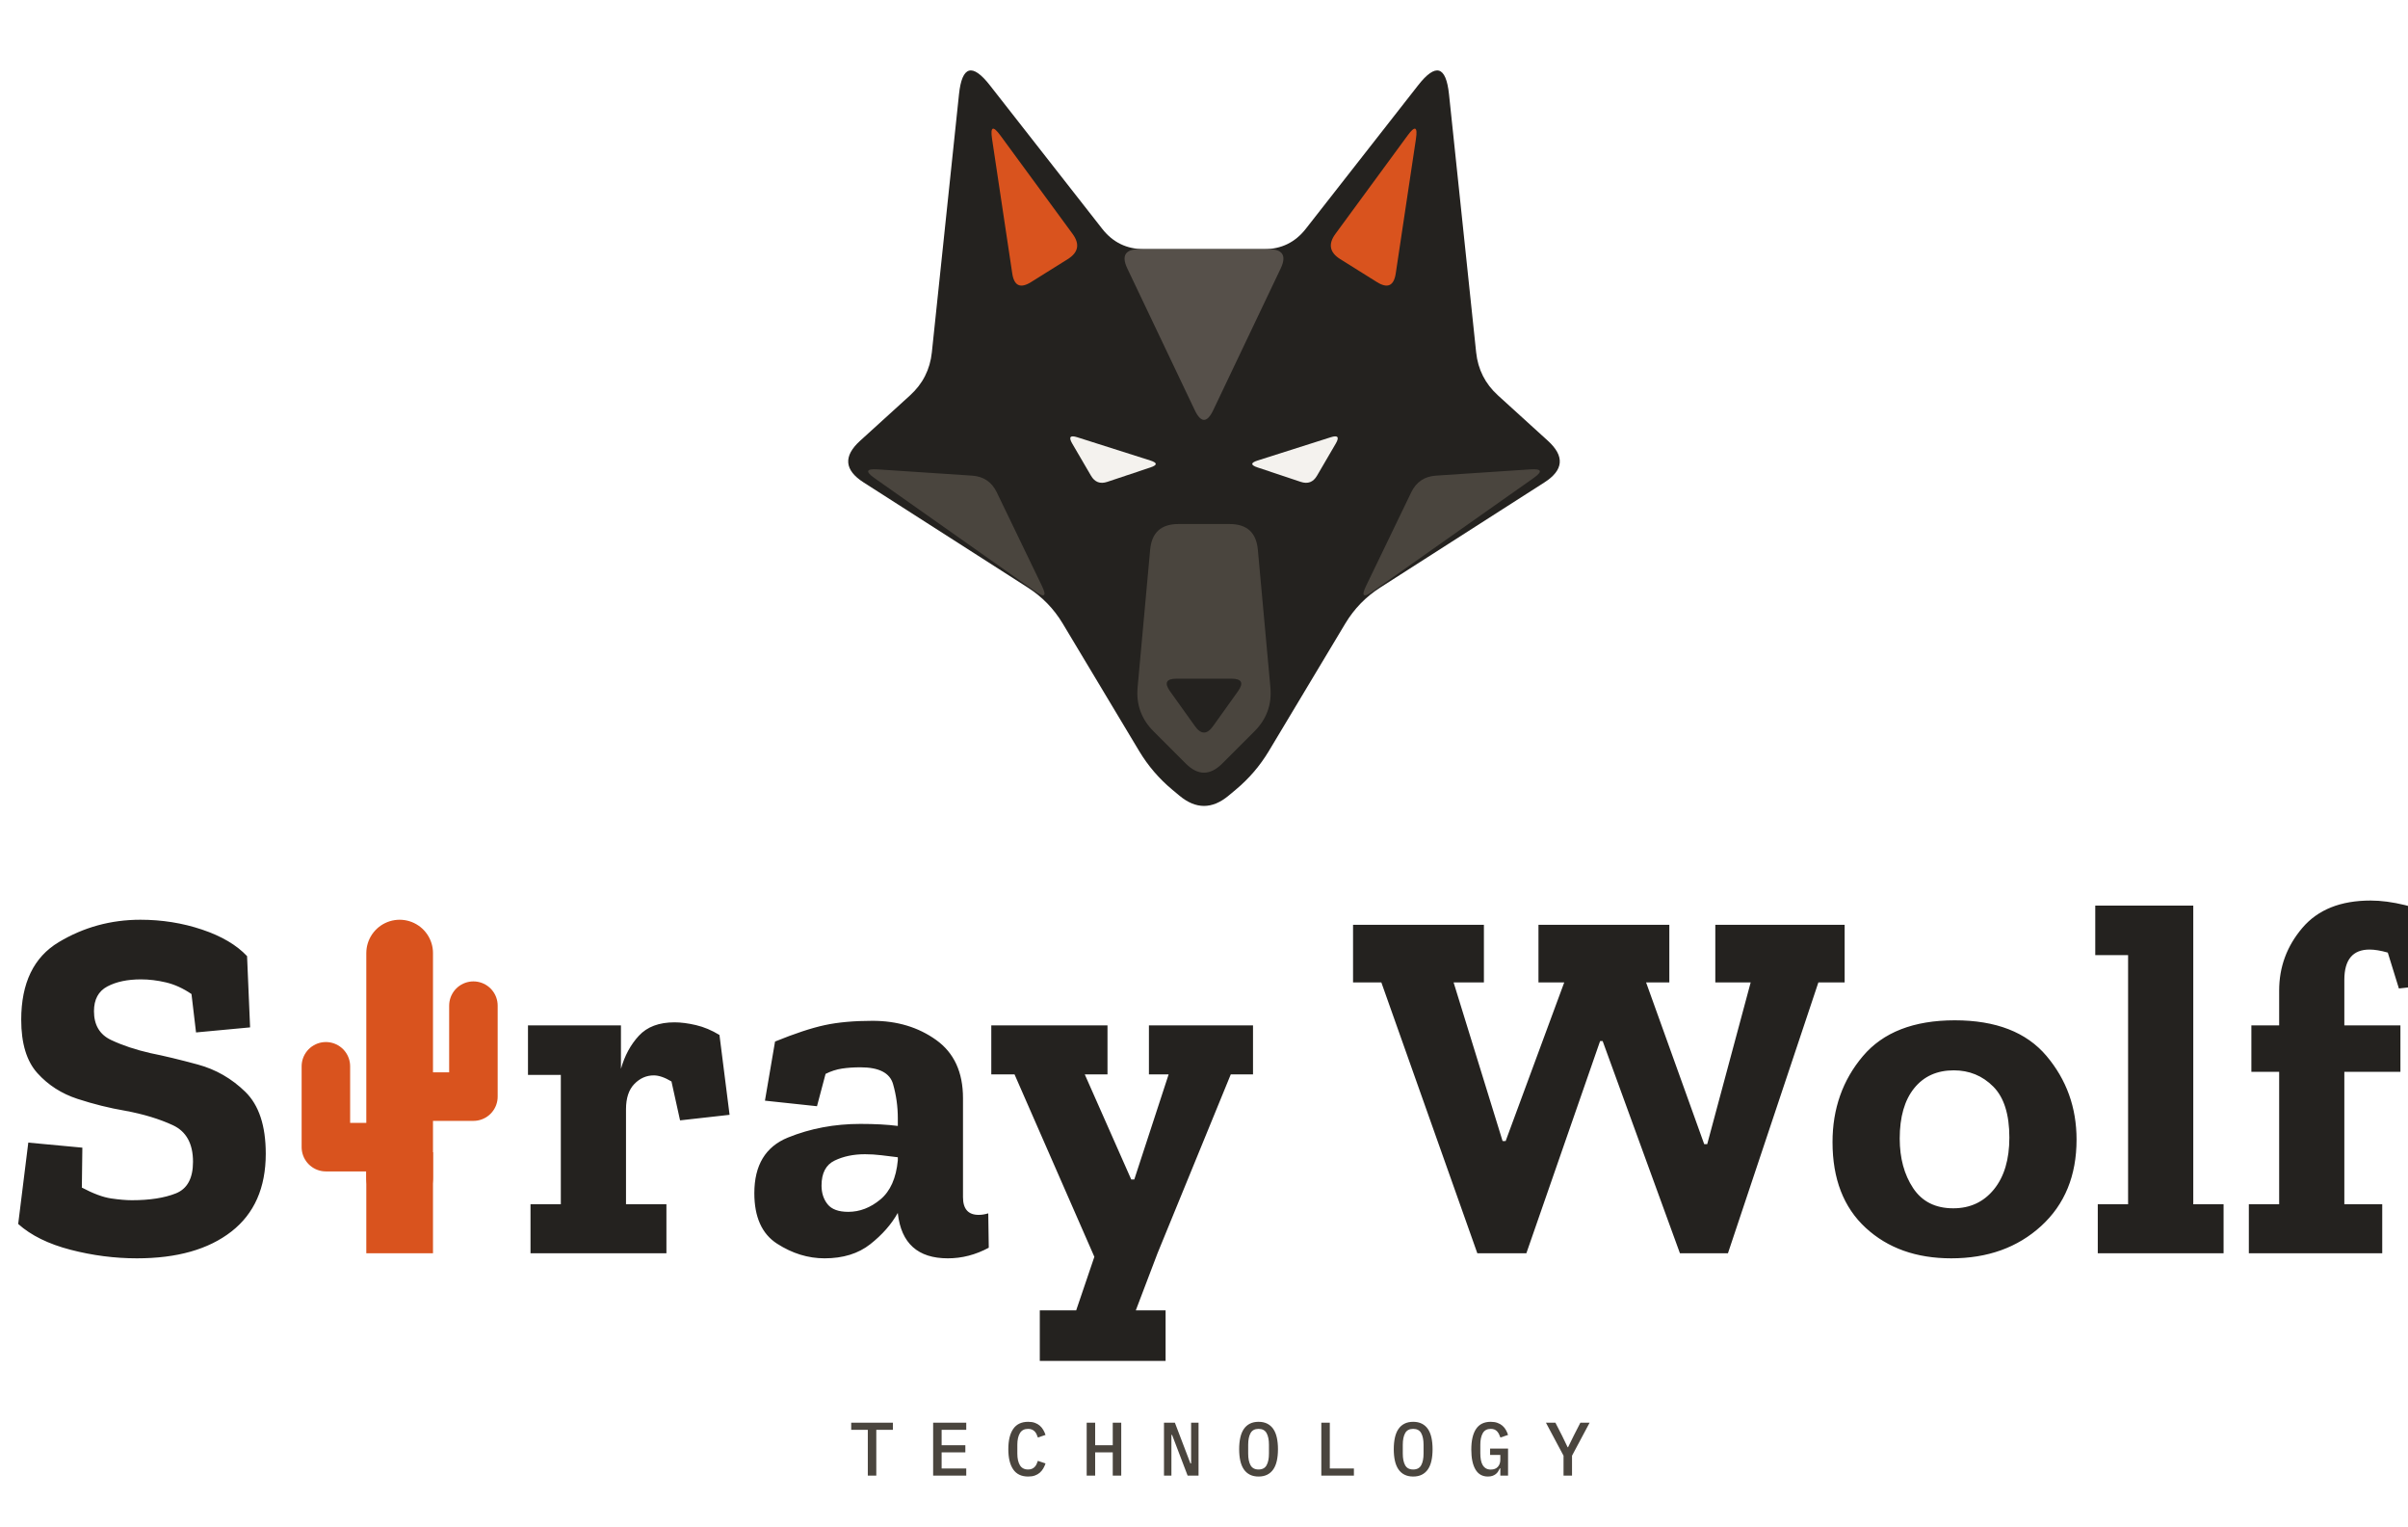
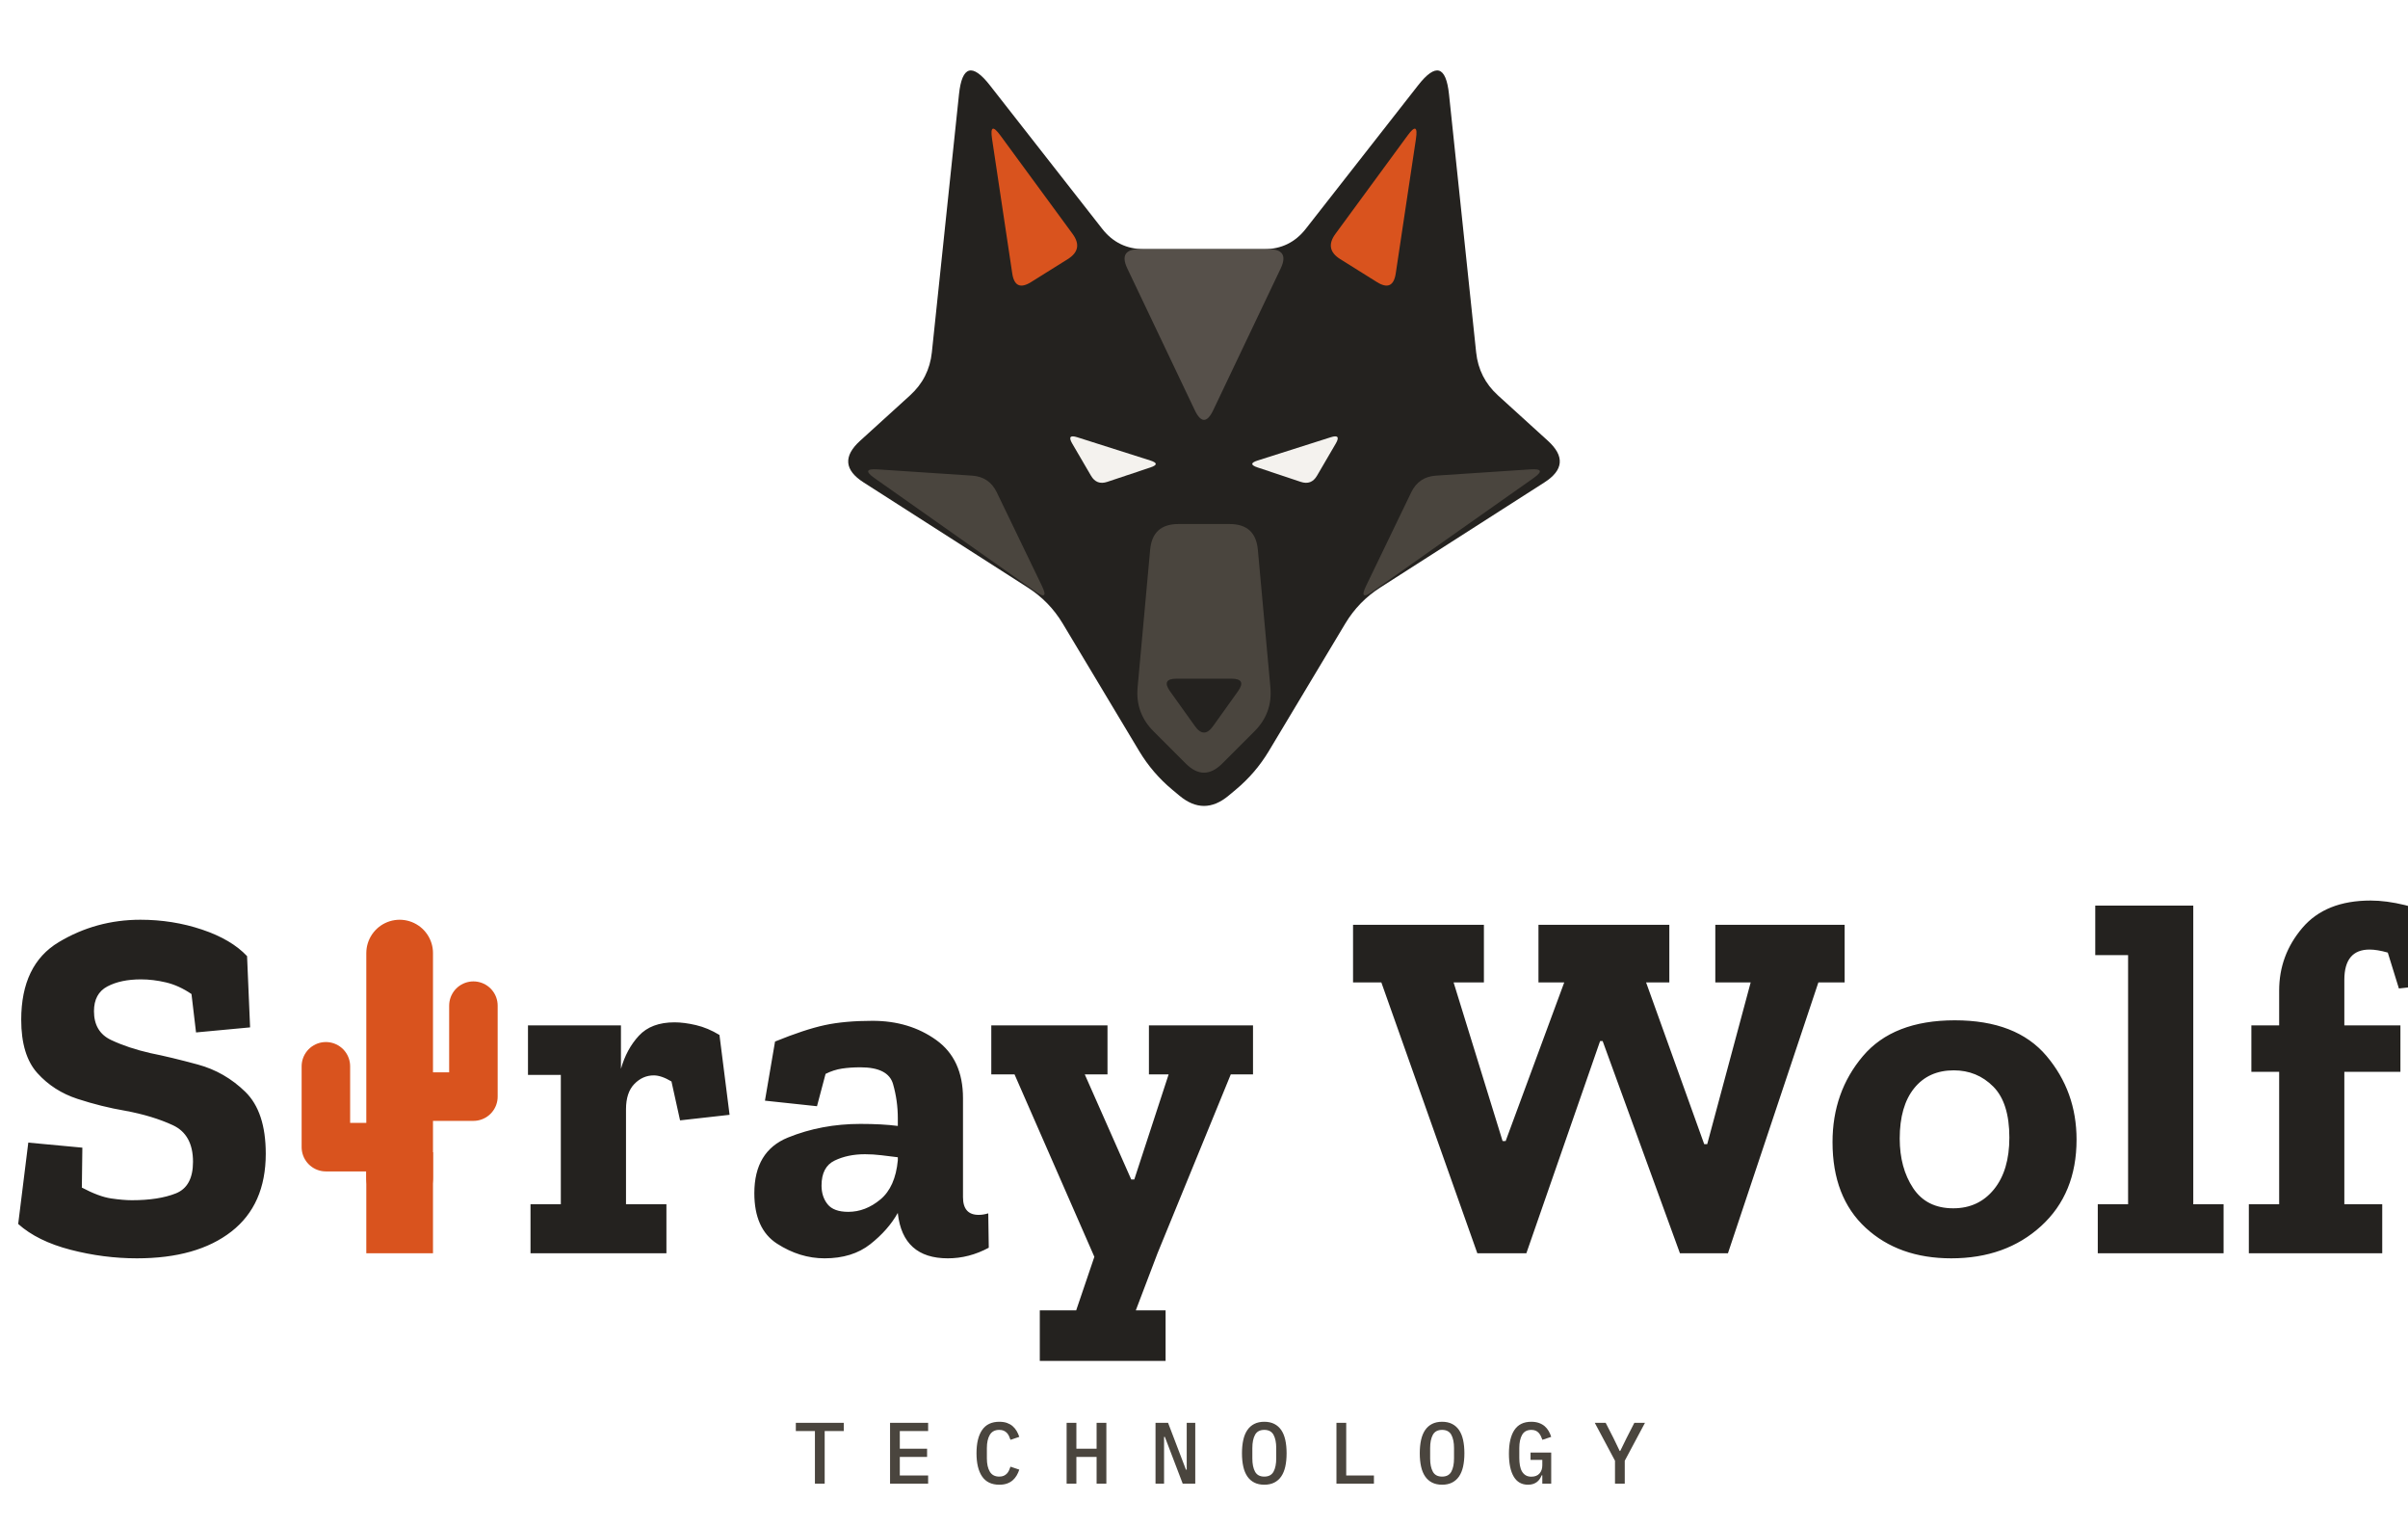
<svg xmlns="http://www.w3.org/2000/svg" viewBox="0 0 476.6 302">
  <g transform="translate(153.3,0) scale(0.85)">
    <path fill="#24221F" d="M50.16 19.88 L76.30 53.27 Q80.00 58.00 86.00 58.00 L114.00 58.00 Q120.00 58.00 123.70 53.27 L149.84 19.88 Q156.00 12.00 157.05 21.95 L163.37 82.03 Q164.00 88.00 168.44 92.04 L180.08 102.62 Q186.00 108.00 179.26 112.31 L141.05 136.77 Q136.00 140.00 132.91 145.14 L115.09 174.86 Q112.00 180.00 107.39 183.84 L105.71 185.24 Q100.00 190.00 94.29 185.24 L92.61 183.84 Q88.00 180.00 84.91 174.86 L67.09 145.14 Q64.00 140.00 58.95 136.77 L20.74 112.31 Q14.00 108.00 19.92 102.62 L31.56 92.04 Q36.00 88.00 36.63 82.03 L42.95 21.95 Q44.00 12.00 50.16 19.88Z" />
    <path fill="#D9531E" d="M52.60 31.55 L69.40 54.45 Q72.00 58.00 68.27 60.33 L59.73 65.67 Q56.00 68.00 55.35 63.65 L50.65 32.35 Q50.00 28.00 52.60 31.55Z" />
    <path fill="#D9531E" d="M147.40 31.55 L130.60 54.45 Q128.00 58.00 131.73 60.33 L140.27 65.67 Q144.00 68.00 144.65 63.65 L149.35 32.35 Q150.00 28.00 147.40 31.55Z" />
    <path fill="#56504A" d="M85.00 58.00 L115.00 58.00 Q120.00 58.00 117.85 62.51 L102.15 95.49 Q100.00 100.00 97.85 95.49 L82.15 62.51 Q80.00 58.00 85.00 58.00Z" />
    <path fill="#4A453E" d="M23.27 111.30 L60.73 137.70 Q64.00 140.00 62.26 136.40 L51.74 114.60 Q50.00 111.00 46.01 110.73 L23.99 109.27 Q20.00 109.00 23.27 111.30Z" />
    <path fill="#4A453E" d="M176.73 111.30 L139.27 137.70 Q136.00 140.00 137.74 136.40 L148.26 114.60 Q150.00 111.00 153.99 110.73 L176.01 109.27 Q180.00 109.00 176.73 111.30Z" />
    <path fill="#4A453E" d="M94.00 122.00 L106.00 122.00 Q112.00 122.00 112.54 127.98 L115.46 160.02 Q116.00 166.00 111.76 170.24 L104.24 177.76 Q100.00 182.00 95.76 177.76 L88.24 170.24 Q84.00 166.00 84.54 160.02 L87.46 127.98 Q88.00 122.00 94.00 122.00Z" />
    <path fill="#F4F2EE" d="M70.48 101.79 L87.52 107.21 Q90.00 108.00 87.53 108.82 L77.47 112.18 Q75.00 113.00 73.69 110.75 L69.31 103.25 Q68.00 101.00 70.48 101.79Z" />
    <path fill="#F4F2EE" d="M129.52 101.79 L112.48 107.21 Q110.00 108.00 112.47 108.82 L122.53 112.18 Q125.00 113.00 126.31 110.75 L130.69 103.25 Q132.00 101.00 129.52 101.79Z" />
    <path fill="#24221F" d="M93.60 158.00 L106.40 158.00 Q110.00 158.00 107.91 160.93 L102.09 169.07 Q100.00 172.00 97.91 169.07 L92.09 160.93 Q90.00 158.00 93.60 158.00Z" />
  </g>
  <path fill="#24221F" d="M52.6 228.3Q52.6 238.4 45.8 243.7Q39.0 249.0 27.1 249.0Q20.5 249.0 13.95 247.3Q7.4 245.6 3.6 242.2L5.6 226.1L16.3 227.1L16.2 235.0Q19.6 236.8 22.0 237.15Q24.4 237.5 26.1 237.5Q31.4 237.5 34.8 236.15Q38.2 234.8 38.2 229.9Q38.2 224.5 34.2 222.65Q30.2 220.8 24.8 219.8Q20.1 219.0 15.35 217.45Q10.6 215.9 7.4 212.35Q4.2 208.8 4.2 201.8Q4.2 190.9 11.6 186.45Q19.0 182.0 27.8 182.0Q34.2 182.0 40.0 183.95Q45.8 185.9 48.9 189.2L49.5 203.3L38.8 204.3L37.9 196.7Q35.4 195.0 32.85 194.4Q30.3 193.8 27.9 193.8Q23.9 193.8 21.25 195.2Q18.6 196.6 18.6 200.1Q18.6 204.2 22.0 205.8Q25.4 207.4 29.8 208.4Q33.8 209.2 39.15 210.65Q44.5 212.1 48.55 216.05Q52.6 220.0 52.6 228.3Z M133.5 202.3Q135.4 202.3 137.75 202.85Q140.1 203.4 142.4 204.8L144.4 220.6L134.6 221.7L132.9 214.0Q130.9 212.8 129.4 212.8Q127.2 212.8 125.55 214.5Q123.9 216.2 123.9 219.5V238.3H131.9V248.0H105.0V238.3H111.0V212.7H104.5V202.9H122.9V211.5Q124.0 207.6 126.45 204.95Q128.9 202.3 133.5 202.3Z M153.4 206.1Q159.3 203.7 163.25 202.85Q167.2 202.0 172.7 202.0Q180.0 202.0 185.3 205.8Q190.6 209.6 190.6 217.3V236.9Q190.6 240.4 193.7 240.4Q194.6 240.4 195.6 240.1L195.7 246.9Q191.8 249.0 187.6 249.0Q178.7 249.0 177.7 240.1V240.0Q175.8 243.4 172.25 246.2Q168.7 249.0 163.2 249.0Q158.3 249.0 153.8 246.1Q149.3 243.2 149.3 236.1Q149.3 227.8 155.95 225.1Q162.6 222.4 170.3 222.4Q174.6 222.4 177.7 222.8V221.3Q177.7 217.8 176.75 214.5Q175.8 211.2 170.3 211.2Q168.3 211.2 166.65 211.45Q165.0 211.7 163.4 212.5L161.7 218.9L151.4 217.8ZM177.7 229.6V229.0Q176.1 228.8 174.45 228.6Q172.8 228.4 171.2 228.4Q167.8 228.4 165.2 229.65Q162.6 230.9 162.6 234.6Q162.6 236.8 163.8 238.3Q165.0 239.8 167.9 239.8Q171.3 239.8 174.25 237.35Q177.2 234.9 177.7 229.6Z M248.0 212.6H243.6L229.1 248.0L224.8 259.3H230.7V269.3H205.8V259.3H213.0L216.6 248.7L200.8 212.6H196.2V202.9H219.2V212.6H214.7L223.9 233.4H224.5L231.3 212.6H227.4V202.9H248.0Z M365.1 194.4H359.9L342.0 248.0H332.5L317.2 206.0H316.7L302.1 248.0H292.4L273.4 194.4H267.8V183.0H293.7V194.4H287.7L297.4 225.8H298.0L309.6 194.4H304.5V183.0H330.4V194.4H325.8L337.3 226.4H337.9L346.5 194.4H339.5V183.0H365.1Z M411.0 225.5Q411.0 236.2 404.0 242.6Q397.0 249.0 386.2 249.0Q375.8 249.0 369.25 242.95Q362.7 236.9 362.7 226.0Q362.7 216.1 368.7 209.0Q374.7 201.9 386.9 201.9Q399.1 201.9 405.05 208.95Q411.0 216.0 411.0 225.5ZM397.7 225.1Q397.7 218.2 394.5 215.0Q391.3 211.8 386.7 211.8Q381.7 211.8 378.85 215.35Q376.0 218.9 376.0 225.3Q376.0 231.1 378.65 235.1Q381.3 239.1 386.6 239.1Q391.6 239.1 394.65 235.35Q397.7 231.6 397.7 225.1Z M440.1 248.0H415.2V238.3H421.2V189.0H414.7V179.2H434.1V238.3H440.1Z M469.2 178.2Q472.3 178.2 476 179.1Q479.7 180.0 482.8 182.3L484.8 194.5L474.8 195.6L472.6 188.5Q470.5 187.9 469 187.9Q464 187.9 464 193.9V202.9H475.1V212.1H464V238.3H471.5V248.0H445.1V238.3H451.1V212.1H445.6V202.9H451.1V196.0Q451.1 189.0 455.7 183.6Q460.3 178.2 469.2 178.2Z" />
  <g fill="none" stroke="#D9531E" stroke-linejoin="round">
    <path d="M79.1 248 V228" stroke-width="13.2" stroke-linecap="butt" />
    <path d="M79.1 233 V188.6" stroke-width="13.2" stroke-linecap="round" />
    <path d="M79.1 227 H64.5 V211" stroke-width="9.6" stroke-linecap="round" />
    <path d="M79.1 217 H93.7 V199" stroke-width="9.6" stroke-linecap="round" />
  </g>
-   <path fill="#4A453E" d="M173.44 282.94V292.0H171.76V282.94H168.475V281.53H176.725V282.94Z M184.69 292.0V281.53H191.245V282.94H186.37V285.985H191.065V287.395H186.37V290.59H191.245V292.0Z M203.5 292.18Q201.505 292.18 200.538 290.77Q199.57 289.36 199.57 286.765Q199.57 284.17 200.538 282.76Q201.505 281.35 203.5 281.35Q204.265 281.35 204.828 281.553Q205.39 281.755 205.795 282.107Q206.2 282.46 206.478 282.933Q206.755 283.405 206.935 283.945L205.42 284.455Q205.3 284.095 205.15 283.78Q205 283.465 204.775 283.24Q204.55 283.015 204.243 282.88Q203.935 282.745 203.485 282.745Q202.375 282.745 201.865 283.592Q201.355 284.44 201.355 285.88V287.65Q201.355 289.09 201.865 289.938Q202.375 290.785 203.485 290.785Q203.935 290.785 204.243 290.65Q204.55 290.515 204.775 290.29Q205 290.065 205.15 289.75Q205.3 289.435 205.42 289.075L206.935 289.585Q206.755 290.125 206.478 290.597Q206.2 291.07 205.795 291.423Q205.39 291.775 204.828 291.977Q204.265 292.18 203.5 292.18Z M220.24 287.395H216.76V292.0H215.08V281.53H216.76V285.985H220.24V281.53H221.92V292.0H220.24Z M231.985 283.945H231.85V292.0H230.38V281.53H232.54L235.615 289.585H235.75V281.53H237.22V292.0H235.06Z M249.1 292.18Q248.11 292.18 247.383 291.812Q246.655 291.445 246.183 290.755Q245.71 290.065 245.485 289.06Q245.26 288.055 245.26 286.765Q245.26 285.49 245.485 284.477Q245.71 283.465 246.183 282.775Q246.655 282.085 247.383 281.717Q248.11 281.35 249.1 281.35Q250.09 281.35 250.818 281.717Q251.545 282.085 252.018 282.775Q252.49 283.465 252.715 284.477Q252.94 285.49 252.94 286.765Q252.94 288.055 252.715 289.06Q252.49 290.065 252.018 290.755Q251.545 291.445 250.818 291.812Q250.09 292.18 249.1 292.18ZM249.1 290.785Q250.225 290.785 250.69 289.938Q251.155 289.09 251.155 287.635V285.88Q251.155 284.44 250.69 283.592Q250.225 282.745 249.1 282.745Q247.975 282.745 247.51 283.592Q247.045 284.44 247.045 285.88V287.65Q247.045 289.09 247.51 289.938Q247.975 290.785 249.1 290.785Z M261.52 292.0V281.53H263.2V290.59H267.97V292.0Z M279.7 292.18Q278.71 292.18 277.983 291.812Q277.255 291.445 276.783 290.755Q276.31 290.065 276.085 289.06Q275.86 288.055 275.86 286.765Q275.86 285.49 276.085 284.477Q276.31 283.465 276.783 282.775Q277.255 282.085 277.983 281.717Q278.71 281.35 279.7 281.35Q280.69 281.35 281.418 281.717Q282.145 282.085 282.618 282.775Q283.09 283.465 283.315 284.477Q283.54 285.49 283.54 286.765Q283.54 288.055 283.315 289.06Q283.09 290.065 282.618 290.755Q282.145 291.445 281.418 291.812Q280.69 292.18 279.7 292.18ZM279.7 290.785Q280.825 290.785 281.29 289.938Q281.755 289.09 281.755 287.635V285.88Q281.755 284.44 281.29 283.592Q280.825 282.745 279.7 282.745Q278.575 282.745 278.11 283.592Q277.645 284.44 277.645 285.88V287.65Q277.645 289.09 278.11 289.938Q278.575 290.785 279.7 290.785Z M296.95 290.56H296.845Q296.71 290.875 296.522 291.168Q296.335 291.46 296.058 291.685Q295.78 291.91 295.39 292.045Q295.0 292.18 294.49 292.18Q292.855 292.18 292.03 290.785Q291.205 289.39 291.205 286.84Q291.205 284.17 292.15 282.76Q293.095 281.35 295.045 281.35Q295.81 281.35 296.387 281.56Q296.965 281.77 297.37 282.123Q297.775 282.475 298.045 282.947Q298.315 283.42 298.48 283.945L296.965 284.455Q296.845 284.11 296.695 283.803Q296.545 283.495 296.327 283.255Q296.11 283.015 295.803 282.88Q295.495 282.745 295.06 282.745Q293.965 282.745 293.477 283.592Q292.99 284.44 292.99 285.88V287.545Q292.99 288.265 293.095 288.865Q293.2 289.465 293.447 289.892Q293.695 290.32 294.092 290.56Q294.49 290.8 295.06 290.8Q295.975 290.8 296.462 290.252Q296.95 289.705 296.95 288.85V287.905H294.925V286.645H298.48V292.0H296.95Z M309.46 292.0V288.055L305.98 281.53H307.855L309.19 284.14L310.27 286.375H310.36L311.455 284.14L312.79 281.53H314.62L311.14 288.055V292.0Z" />
+   <g data-tech="1.15" transform="translate(241.55 281.4) scale(1.15) translate(-241.55 -281.4)">
+     <path fill="#4A453E" d="M173.44 282.94V292.0H171.76V282.94H168.475V281.53H176.725V282.94Z M184.69 292.0V281.53H191.245V282.94H186.37V285.985H191.065V287.395H186.37V290.59H191.245V292.0Z M203.5 292.18Q201.505 292.18 200.538 290.77Q199.57 289.36 199.57 286.765Q199.57 284.17 200.538 282.76Q201.505 281.35 203.5 281.35Q204.265 281.35 204.828 281.553Q205.39 281.755 205.795 282.107Q206.2 282.46 206.478 282.933Q206.755 283.405 206.935 283.945L205.42 284.455Q205.3 284.095 205.15 283.78Q205 283.465 204.775 283.24Q204.55 283.015 204.243 282.88Q203.935 282.745 203.485 282.745Q202.375 282.745 201.865 283.592Q201.355 284.44 201.355 285.88V287.65Q201.355 289.09 201.865 289.938Q202.375 290.785 203.485 290.785Q203.935 290.785 204.243 290.65Q204.55 290.515 204.775 290.29Q205 290.065 205.15 289.75Q205.3 289.435 205.42 289.075L206.935 289.585Q206.755 290.125 206.478 290.597Q206.2 291.07 205.795 291.423Q205.39 291.775 204.828 291.977Q204.265 292.18 203.5 292.18Z M220.24 287.395H216.76V292.0H215.08V281.53H216.76V285.985H220.24V281.53H221.92V292.0H220.24Z M231.985 283.945H231.85V292.0H230.38V281.53H232.54L235.615 289.585H235.75V281.53H237.22V292.0H235.06Z M249.1 292.18Q248.11 292.18 247.383 291.812Q246.655 291.445 246.183 290.755Q245.71 290.065 245.485 289.06Q245.26 288.055 245.26 286.765Q245.26 285.49 245.485 284.477Q245.71 283.465 246.183 282.775Q246.655 282.085 247.383 281.717Q248.11 281.35 249.1 281.35Q250.09 281.35 250.818 281.717Q251.545 282.085 252.018 282.775Q252.49 283.465 252.715 284.477Q252.94 285.49 252.94 286.765Q252.94 288.055 252.715 289.06Q252.49 290.065 252.018 290.755Q251.545 291.445 250.818 291.812Q250.09 292.18 249.1 292.18ZM249.1 290.785Q250.225 290.785 250.69 289.938Q251.155 289.09 251.155 287.635V285.88Q251.155 284.44 250.69 283.592Q250.225 282.745 249.1 282.745Q247.975 282.745 247.51 283.592Q247.045 284.44 247.045 285.88V287.65Q247.045 289.09 247.51 289.938Q247.975 290.785 249.1 290.785Z M261.52 292.0V281.53H263.2V290.59H267.97V292.0Z M279.7 292.18Q278.71 292.18 277.983 291.812Q277.255 291.445 276.783 290.755Q276.31 290.065 276.085 289.06Q275.86 288.055 275.86 286.765Q275.86 285.49 276.085 284.477Q276.31 283.465 276.783 282.775Q277.255 282.085 277.983 281.717Q278.71 281.35 279.7 281.35Q280.69 281.35 281.418 281.717Q282.145 282.085 282.618 282.775Q283.09 283.465 283.315 284.477Q283.54 285.49 283.54 286.765Q283.54 288.055 283.315 289.06Q283.09 290.065 282.618 290.755Q282.145 291.445 281.418 291.812Q280.69 292.18 279.7 292.18ZM279.7 290.785Q280.825 290.785 281.29 289.938Q281.755 289.09 281.755 287.635V285.88Q281.755 284.44 281.29 283.592Q280.825 282.745 279.7 282.745Q278.575 282.745 278.11 283.592Q277.645 284.44 277.645 285.88V287.65Q277.645 289.09 278.11 289.938Q278.575 290.785 279.7 290.785Z M296.95 290.56H296.845Q296.71 290.875 296.522 291.168Q296.335 291.46 296.058 291.685Q295.78 291.91 295.39 292.045Q295.0 292.18 294.49 292.18Q292.855 292.18 292.03 290.785Q291.205 289.39 291.205 286.84Q291.205 284.17 292.15 282.76Q293.095 281.35 295.045 281.35Q295.81 281.35 296.387 281.56Q296.965 281.77 297.37 282.123Q297.775 282.475 298.045 282.947Q298.315 283.42 298.48 283.945L296.965 284.455Q296.845 284.11 296.695 283.803Q296.545 283.495 296.327 283.255Q296.11 283.015 295.803 282.88Q295.495 282.745 295.06 282.745Q293.965 282.745 293.477 283.592Q292.99 284.44 292.99 285.88V287.545Q292.99 288.265 293.095 288.865Q293.2 289.465 293.447 289.892Q293.695 290.32 294.092 290.56Q294.49 290.8 295.06 290.8Q295.975 290.8 296.462 290.252Q296.95 289.705 296.95 288.85V287.905H294.925V286.645H298.48V292.0H296.95Z M309.46 292.0V288.055L305.98 281.53H307.855L309.19 284.14L310.27 286.375H310.36L311.455 284.14L312.79 281.53H314.62L311.14 288.055V292.0Z" />
+   </g>
</svg>
